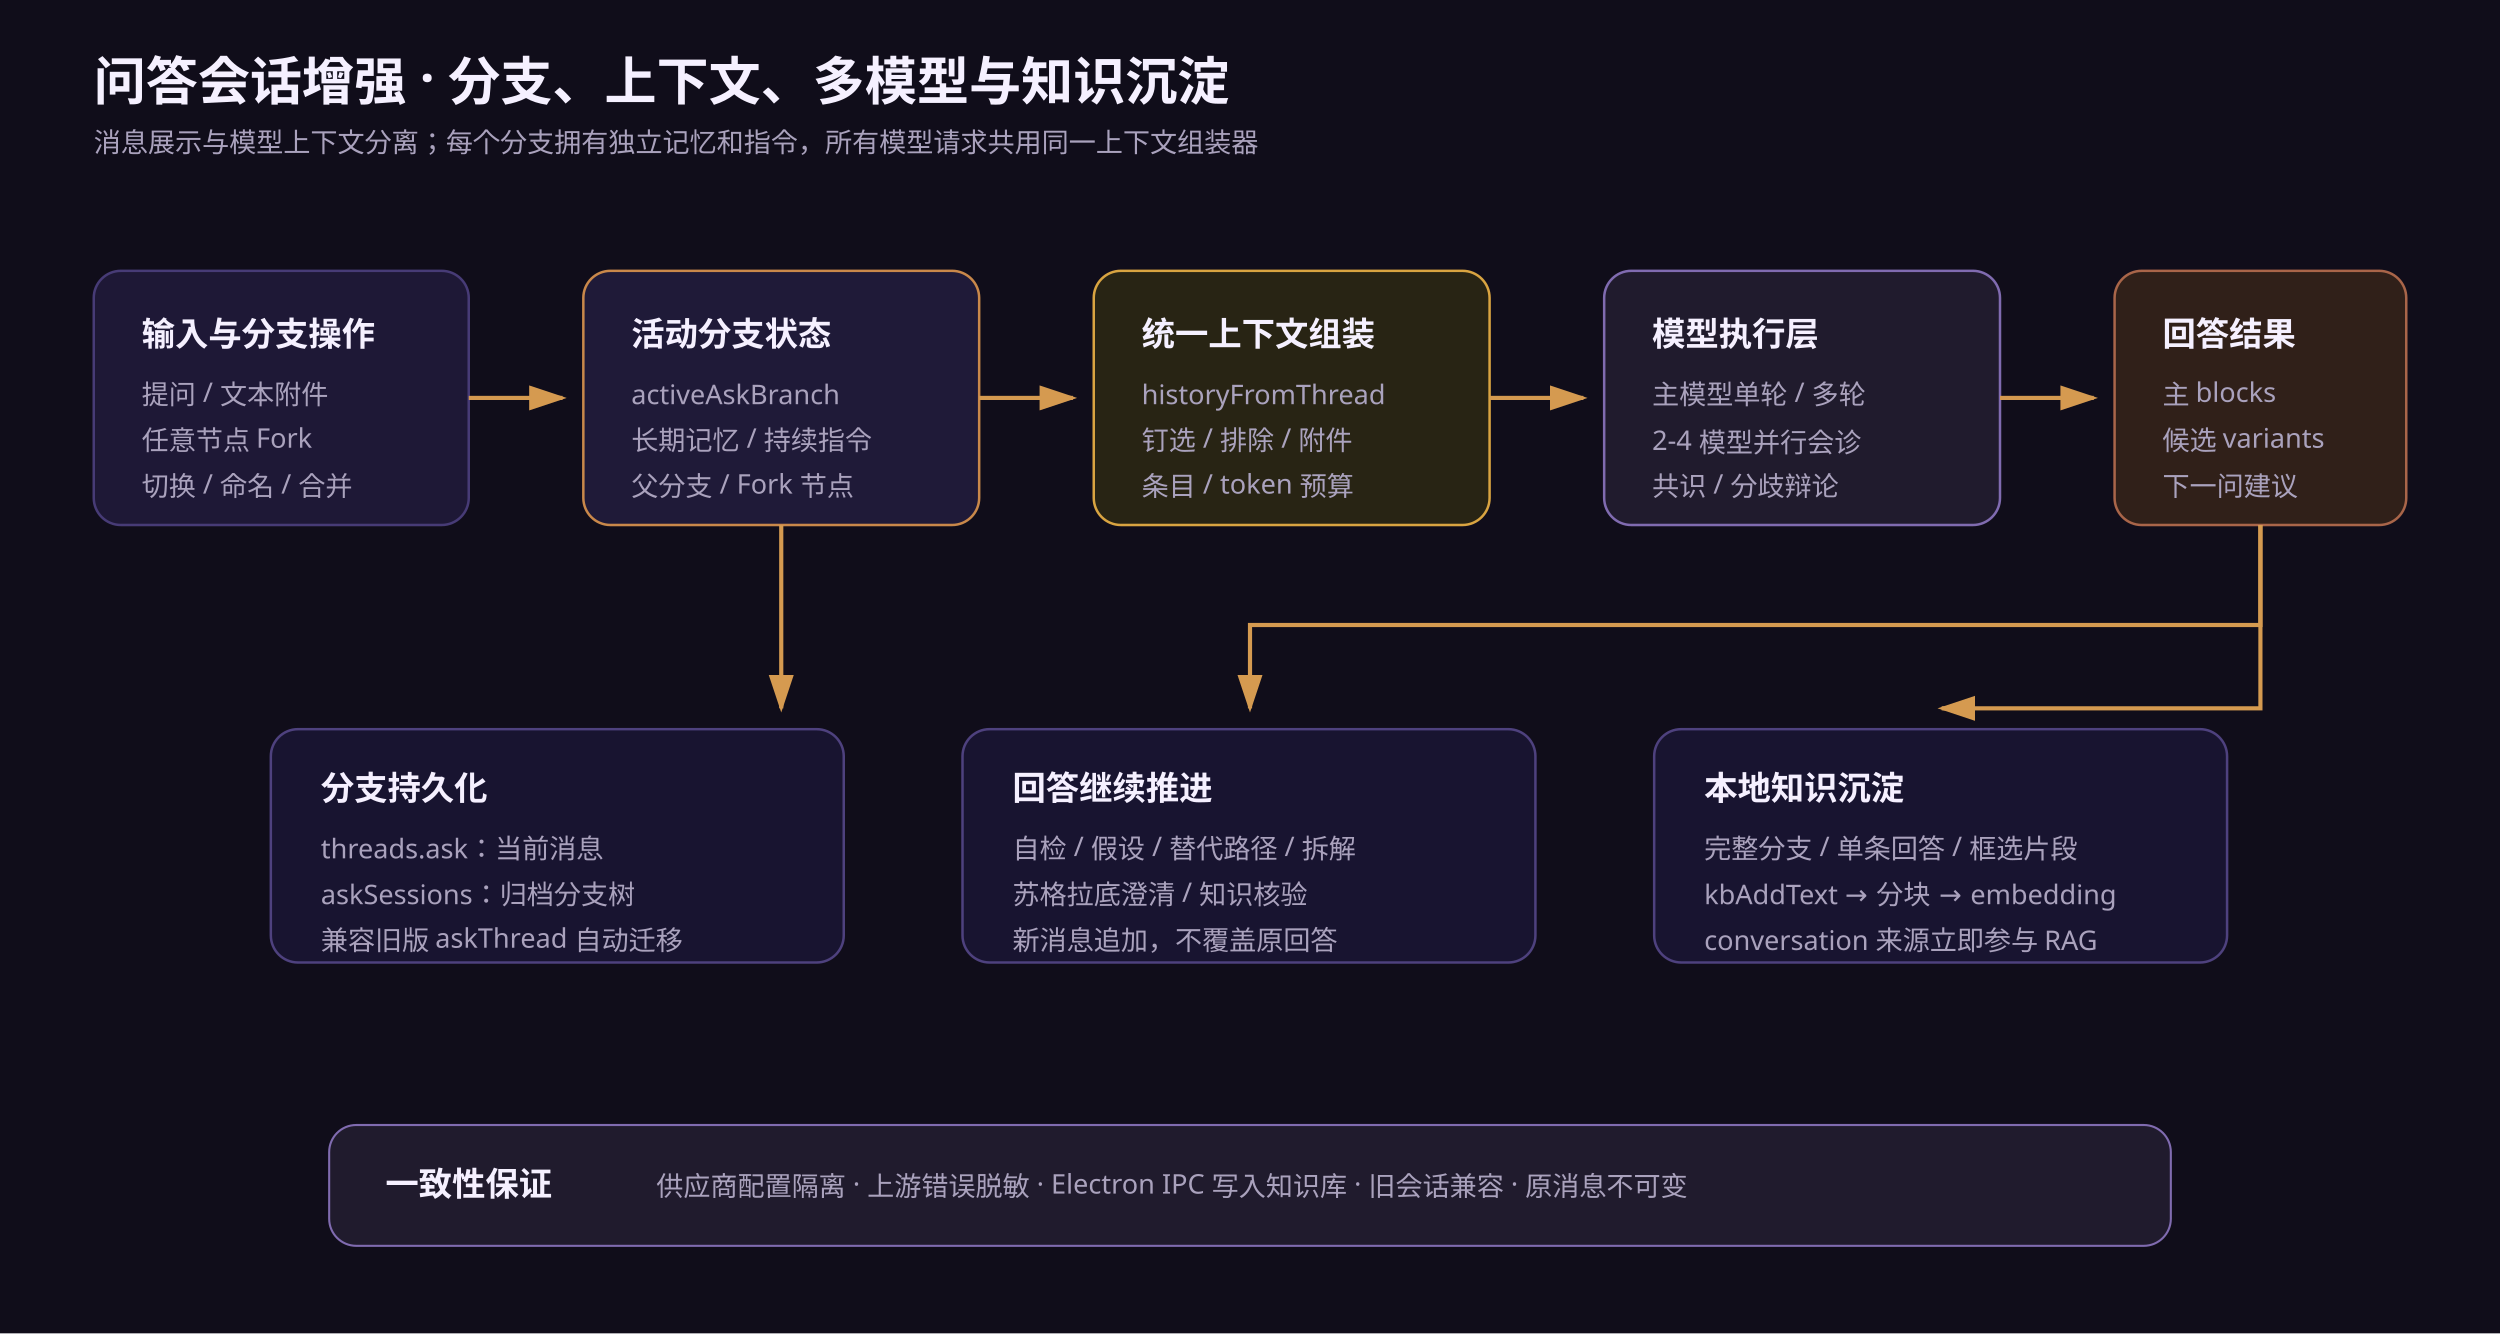
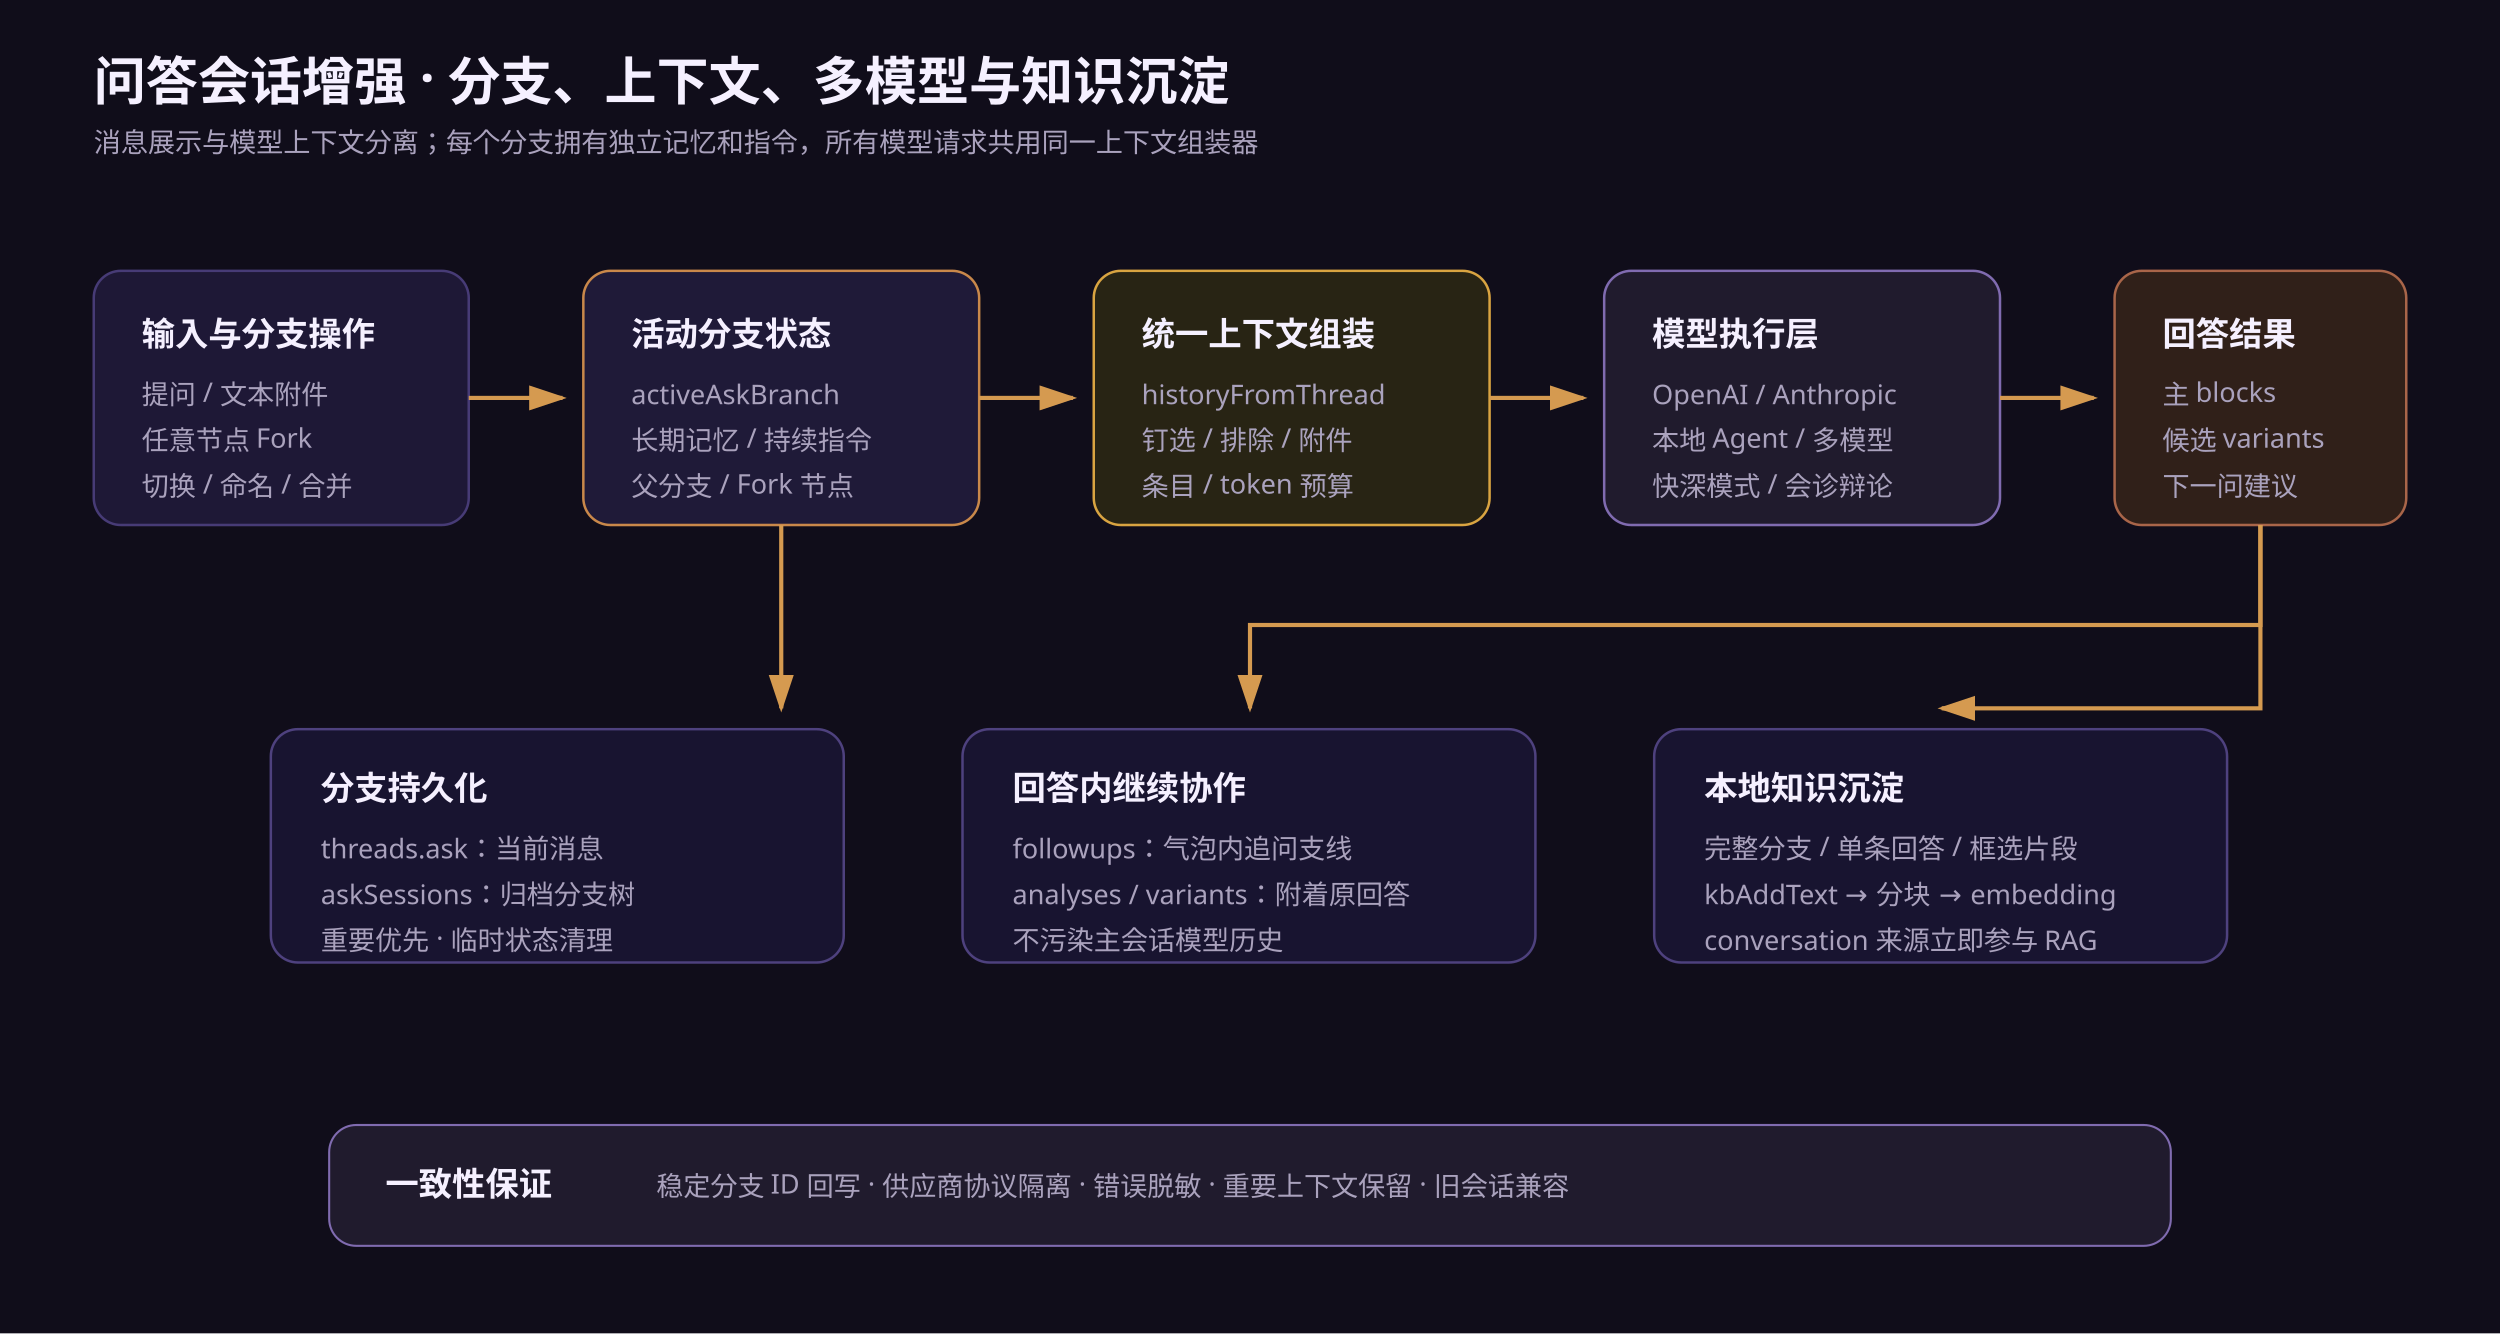
<svg xmlns="http://www.w3.org/2000/svg" width="1200" height="640" viewBox="0 0 1200 640" role="img" aria-labelledby="title desc">
  <defs>
    <marker id="arrow" markerWidth="10" markerHeight="10" refX="8" refY="3" orient="auto" markerUnits="strokeWidth">
      <path d="M0,0 L0,6 L9,3 z" fill="#d59a50" />
    </marker>
    <style>
      .t{font-family:'Segoe UI','Microsoft YaHei UI',sans-serif;fill:#f5f0ff}.h{font-size:25px;font-weight:700}.l{font-size:16px;font-weight:650}.s{font-size:13px}.m{fill:#aaa2bd}.b{rx:13;stroke-width:1.2}.p{fill:none;stroke:#d59a50;stroke-width:2;marker-end:url(#arrow)}
    </style>
  </defs>
  <rect width="1200" height="640" fill="#100d1a" />
  <text class="t h" x="45" y="48">问答会话增强 · 分支、上下文、多模型与知识沉淀</text>
  <text class="t m s" x="45" y="73">消息展示与模型上下文分离；每个分支拥有独立记忆和指令，所有模型请求共用同一上下文组装器</text>
  <rect class="b" x="45" y="130" width="180" height="122" fill="#1e1836" stroke="#473b76" />
  <text class="t l" x="68" y="166">输入与分支操作</text>
  <text class="t m s" x="68" y="194">提问 / 文本附件</text>
  <text class="t m s" x="68" y="216">任意节点 Fork</text>
  <text class="t m s" x="68" y="238">切换 / 命名 / 合并</text>
  <rect class="b" x="280" y="130" width="190" height="122" fill="#1f1a38" stroke="#c9884a" />
  <text class="t l" x="303" y="166">活动分支状态</text>
  <text class="t m s" x="303" y="194">activeAskBranch</text>
  <text class="t m s" x="303" y="216">长期记忆 / 持续指令</text>
  <text class="t m s" x="303" y="238">父分支 / Fork 节点</text>
  <rect class="b" x="525" y="130" width="190" height="122" fill="#282414" stroke="#d9a441" />
  <text class="t l" x="548" y="166">统一上下文组装</text>
  <text class="t m s" x="548" y="194">historyFromThread</text>
  <text class="t m s" x="548" y="216">钉选 / 排除 / 附件</text>
  <text class="t m s" x="548" y="238">条目 / token 预算</text>
  <rect class="b" x="770" y="130" width="190" height="122" fill="#201b2d" stroke="#806bb0" />
  <text class="t l" x="793" y="166">模型执行层</text>
-   <text class="t m s" x="793" y="194">主模型单轮 / 多轮</text>
-   <text class="t m s" x="793" y="216">2-4 模型并行会诊</text>
-   <text class="t m s" x="793" y="238">共识 / 分歧辩论</text>
+   <text class="t m s" x="793" y="194">OpenAI / Anthropic</text>
+   <text class="t m s" x="793" y="216">本地 Agent / 多模型</text>
+   <text class="t m s" x="793" y="238">快深模式 / 会诊辩论</text>
  <rect class="b" x="1015" y="130" width="140" height="122" fill="#302019" stroke="#a96549" />
  <text class="t l" x="1038" y="166">回答结果</text>
  <text class="t m s" x="1038" y="194">主 blocks</text>
  <text class="t m s" x="1038" y="216">候选 variants</text>
  <text class="t m s" x="1038" y="238">下一问建议</text>
  <path class="p" d="M225 191H270" />
  <path class="p" d="M470 191H515" />
  <path class="p" d="M715 191H760" />
  <path class="p" d="M960 191H1005" />
  <rect class="b" x="130" y="350" width="275" height="112" fill="#181430" stroke="#4e417e" />
  <text class="t l" x="154" y="384">分支持久化</text>
  <text class="t m s" x="154" y="412">threads.ask：当前消息</text>
  <text class="t m s" x="154" y="434">askSessions：归档分支树</text>
-   <text class="t m s" x="154" y="456">兼容旧版 askThread 自动迁移</text>
+   <text class="t m s" x="154" y="456">重要优先 · 临时状态清理</text>
  <rect class="b" x="462" y="350" width="275" height="112" fill="#181430" stroke="#4e417e" />
-   <text class="t l" x="486" y="384">回答继续推进</text>
-   <text class="t m s" x="486" y="412">自检 / 假设 / 替代路径 / 拆解</text>
-   <text class="t m s" x="486" y="434">苏格拉底澄清 / 知识核验</text>
-   <text class="t m s" x="486" y="456">新消息追加，不覆盖原回答</text>
+   <text class="t l" x="486" y="384">回答内继续协作</text>
+   <text class="t m s" x="486" y="412">followups：气泡内追问支线</text>
+   <text class="t m s" x="486" y="434">analyses / variants：附着原回答</text>
+   <text class="t m s" x="486" y="456">不污染主会话模型历史</text>
  <rect class="b" x="794" y="350" width="275" height="112" fill="#181430" stroke="#4e417e" />
  <text class="t l" x="818" y="384">本地知识沉淀</text>
  <text class="t m s" x="818" y="412">完整分支 / 单条回答 / 框选片段</text>
  <text class="t m s" x="818" y="434">kbAddText → 分块 → embedding</text>
  <text class="t m s" x="818" y="456">conversation 来源立即参与 RAG</text>
  <path class="p" d="M375 252V340" />
  <path class="p" d="M1085 252V300H600V340" />
  <path class="p" d="M1085 252V340H932" />
  <rect x="158" y="540" width="884" height="58" rx="13" fill="#201b2d" stroke="#806bb0" />
  <text class="t l" x="185" y="574">一致性保证</text>
-   <text class="t m s" x="315" y="574">供应商配置隔离 · 上游错误脱敏 · Electron IPC 写入知识库 · 旧会话兼容 · 原消息不可变</text>
+   <text class="t m s" x="315" y="574">稳定分支 ID 回写 · 供应商协议隔离 · 错误脱敏 · 重要上下文保留 · 旧会话兼容</text>
</svg>
